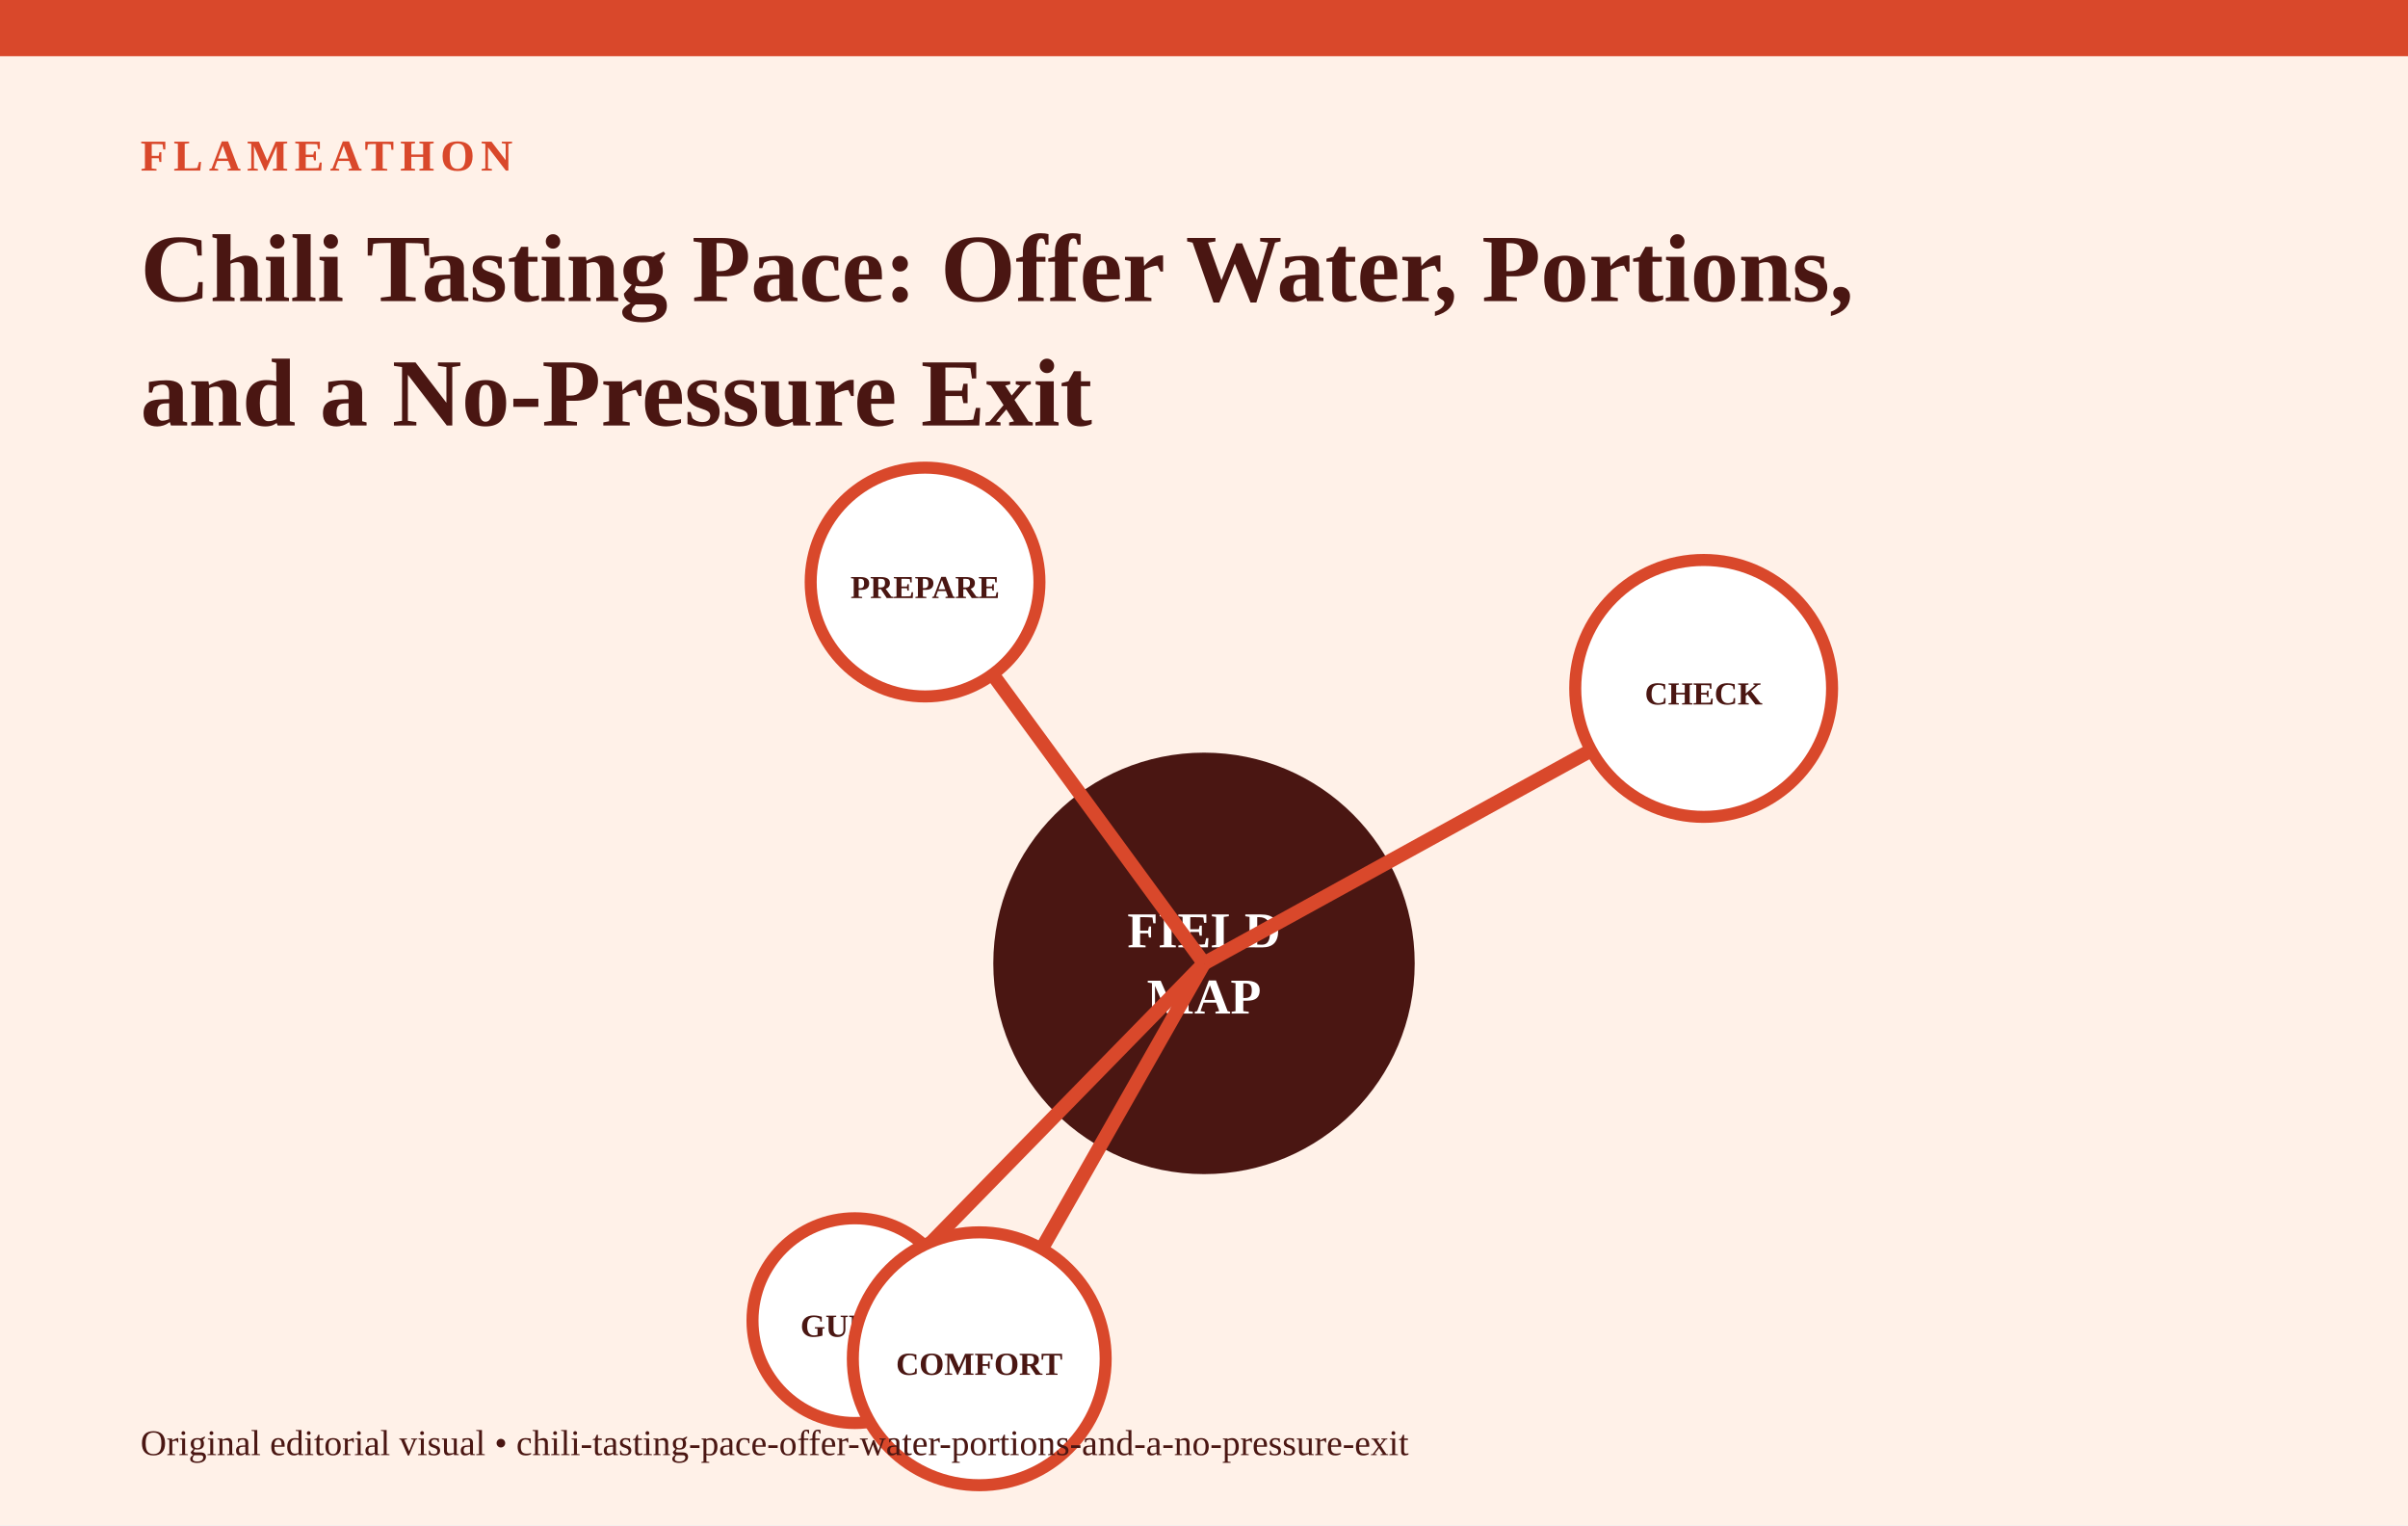
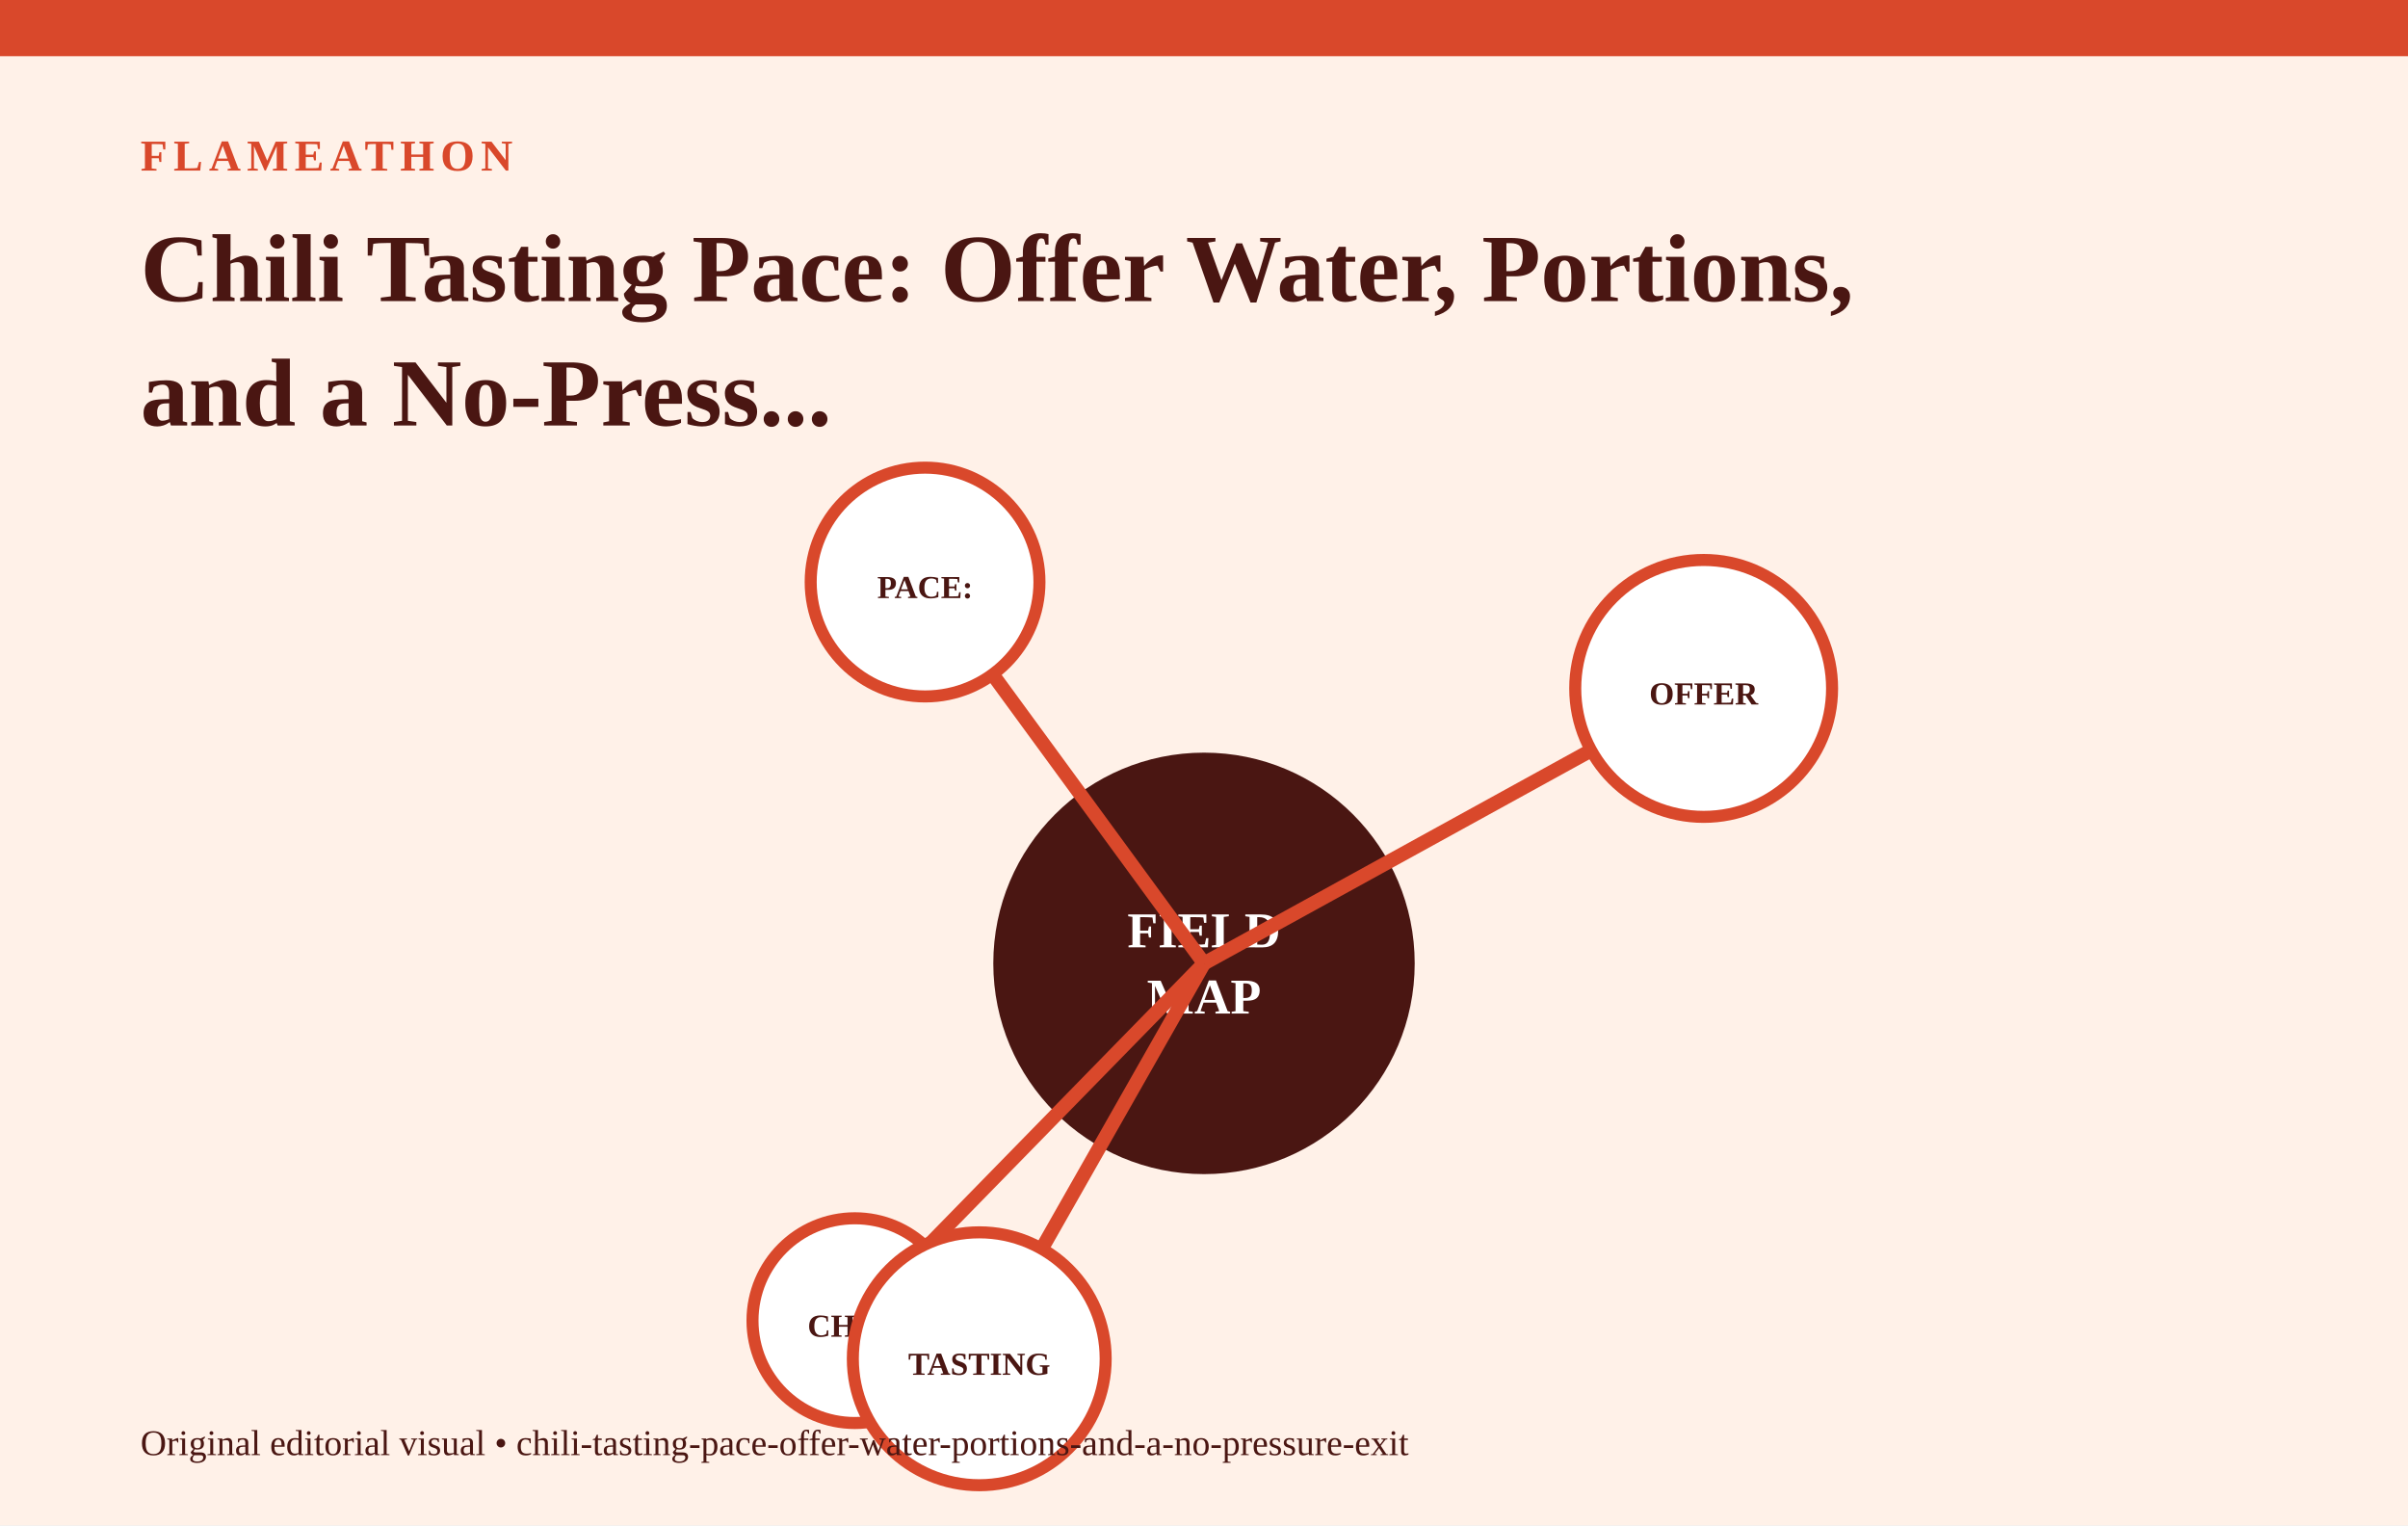
<svg xmlns="http://www.w3.org/2000/svg" width="1200" height="760" viewBox="0 0 1200 760" role="img" aria-labelledby="t d">
  <rect width="1200" height="760" fill="#FFF1E8" />
  <rect width="1200" height="28" fill="#D9482B" />
  <text x="70" y="85" fill="#D9482B" font-size="22" font-weight="700" letter-spacing="3">FLAMEATHON</text>
  <text x="70" y="150" fill="#4A1612" font-size="48" font-weight="700">Chili Tasting Pace: Offer Water, Portions,</text>
-   <text x="70" y="212" fill="#4A1612" font-size="48" font-weight="700">and a No-Pressure Exit</text>
+   <text x="70" y="212" fill="#4A1612" font-size="48" font-weight="700">and a No-Press...</text>
  <circle cx="600" cy="480" r="105" fill="#4A1612" />
  <text x="600" y="472" text-anchor="middle" fill="white" font-size="25" font-weight="700">FIELD</text>
  <text x="600" y="505" text-anchor="middle" fill="white" font-size="25" font-weight="700">MAP</text>
  <g>
    <line x1="600" y1="480" x2="426" y2="658" stroke="#D9482B" stroke-width="7" />
    <circle cx="426" cy="658" r="51" fill="white" stroke="#D9482B" stroke-width="6" />
-     <text x="426" y="666" text-anchor="middle" fill="#4A1612" font-size="16" font-weight="700">GUEST</text>
+     <text x="426" y="666" text-anchor="middle" fill="#4A1612" font-size="16" font-weight="700">CHILI</text>
  </g>
  <g>
    <line x1="600" y1="480" x2="488" y2="677" stroke="#D9482B" stroke-width="7" />
    <circle cx="488" cy="677" r="63" fill="white" stroke="#D9482B" stroke-width="6" />
-     <text x="488" y="685" text-anchor="middle" fill="#4A1612" font-size="16" font-weight="700">COMFORT</text>
+     <text x="488" y="685" text-anchor="middle" fill="#4A1612" font-size="16" font-weight="700">TASTING</text>
  </g>
  <g>
    <line x1="600" y1="480" x2="461" y2="290" stroke="#D9482B" stroke-width="7" />
    <circle cx="461" cy="290" r="57" fill="white" stroke="#D9482B" stroke-width="6" />
-     <text x="461" y="298" text-anchor="middle" fill="#4A1612" font-size="16" font-weight="700">PREPARE</text>
+     <text x="461" y="298" text-anchor="middle" fill="#4A1612" font-size="16" font-weight="700">PACE:</text>
  </g>
  <g>
    <line x1="600" y1="480" x2="849" y2="343" stroke="#D9482B" stroke-width="7" />
    <circle cx="849" cy="343" r="64" fill="white" stroke="#D9482B" stroke-width="6" />
-     <text x="849" y="351" text-anchor="middle" fill="#4A1612" font-size="16" font-weight="700">CHECK</text>
+     <text x="849" y="351" text-anchor="middle" fill="#4A1612" font-size="16" font-weight="700">OFFER</text>
  </g>
  <text x="70" y="725" fill="#4A1612" font-size="18">Original editorial visual • chili-tasting-pace-offer-water-portions-and-a-no-pressure-exit</text>
</svg>
